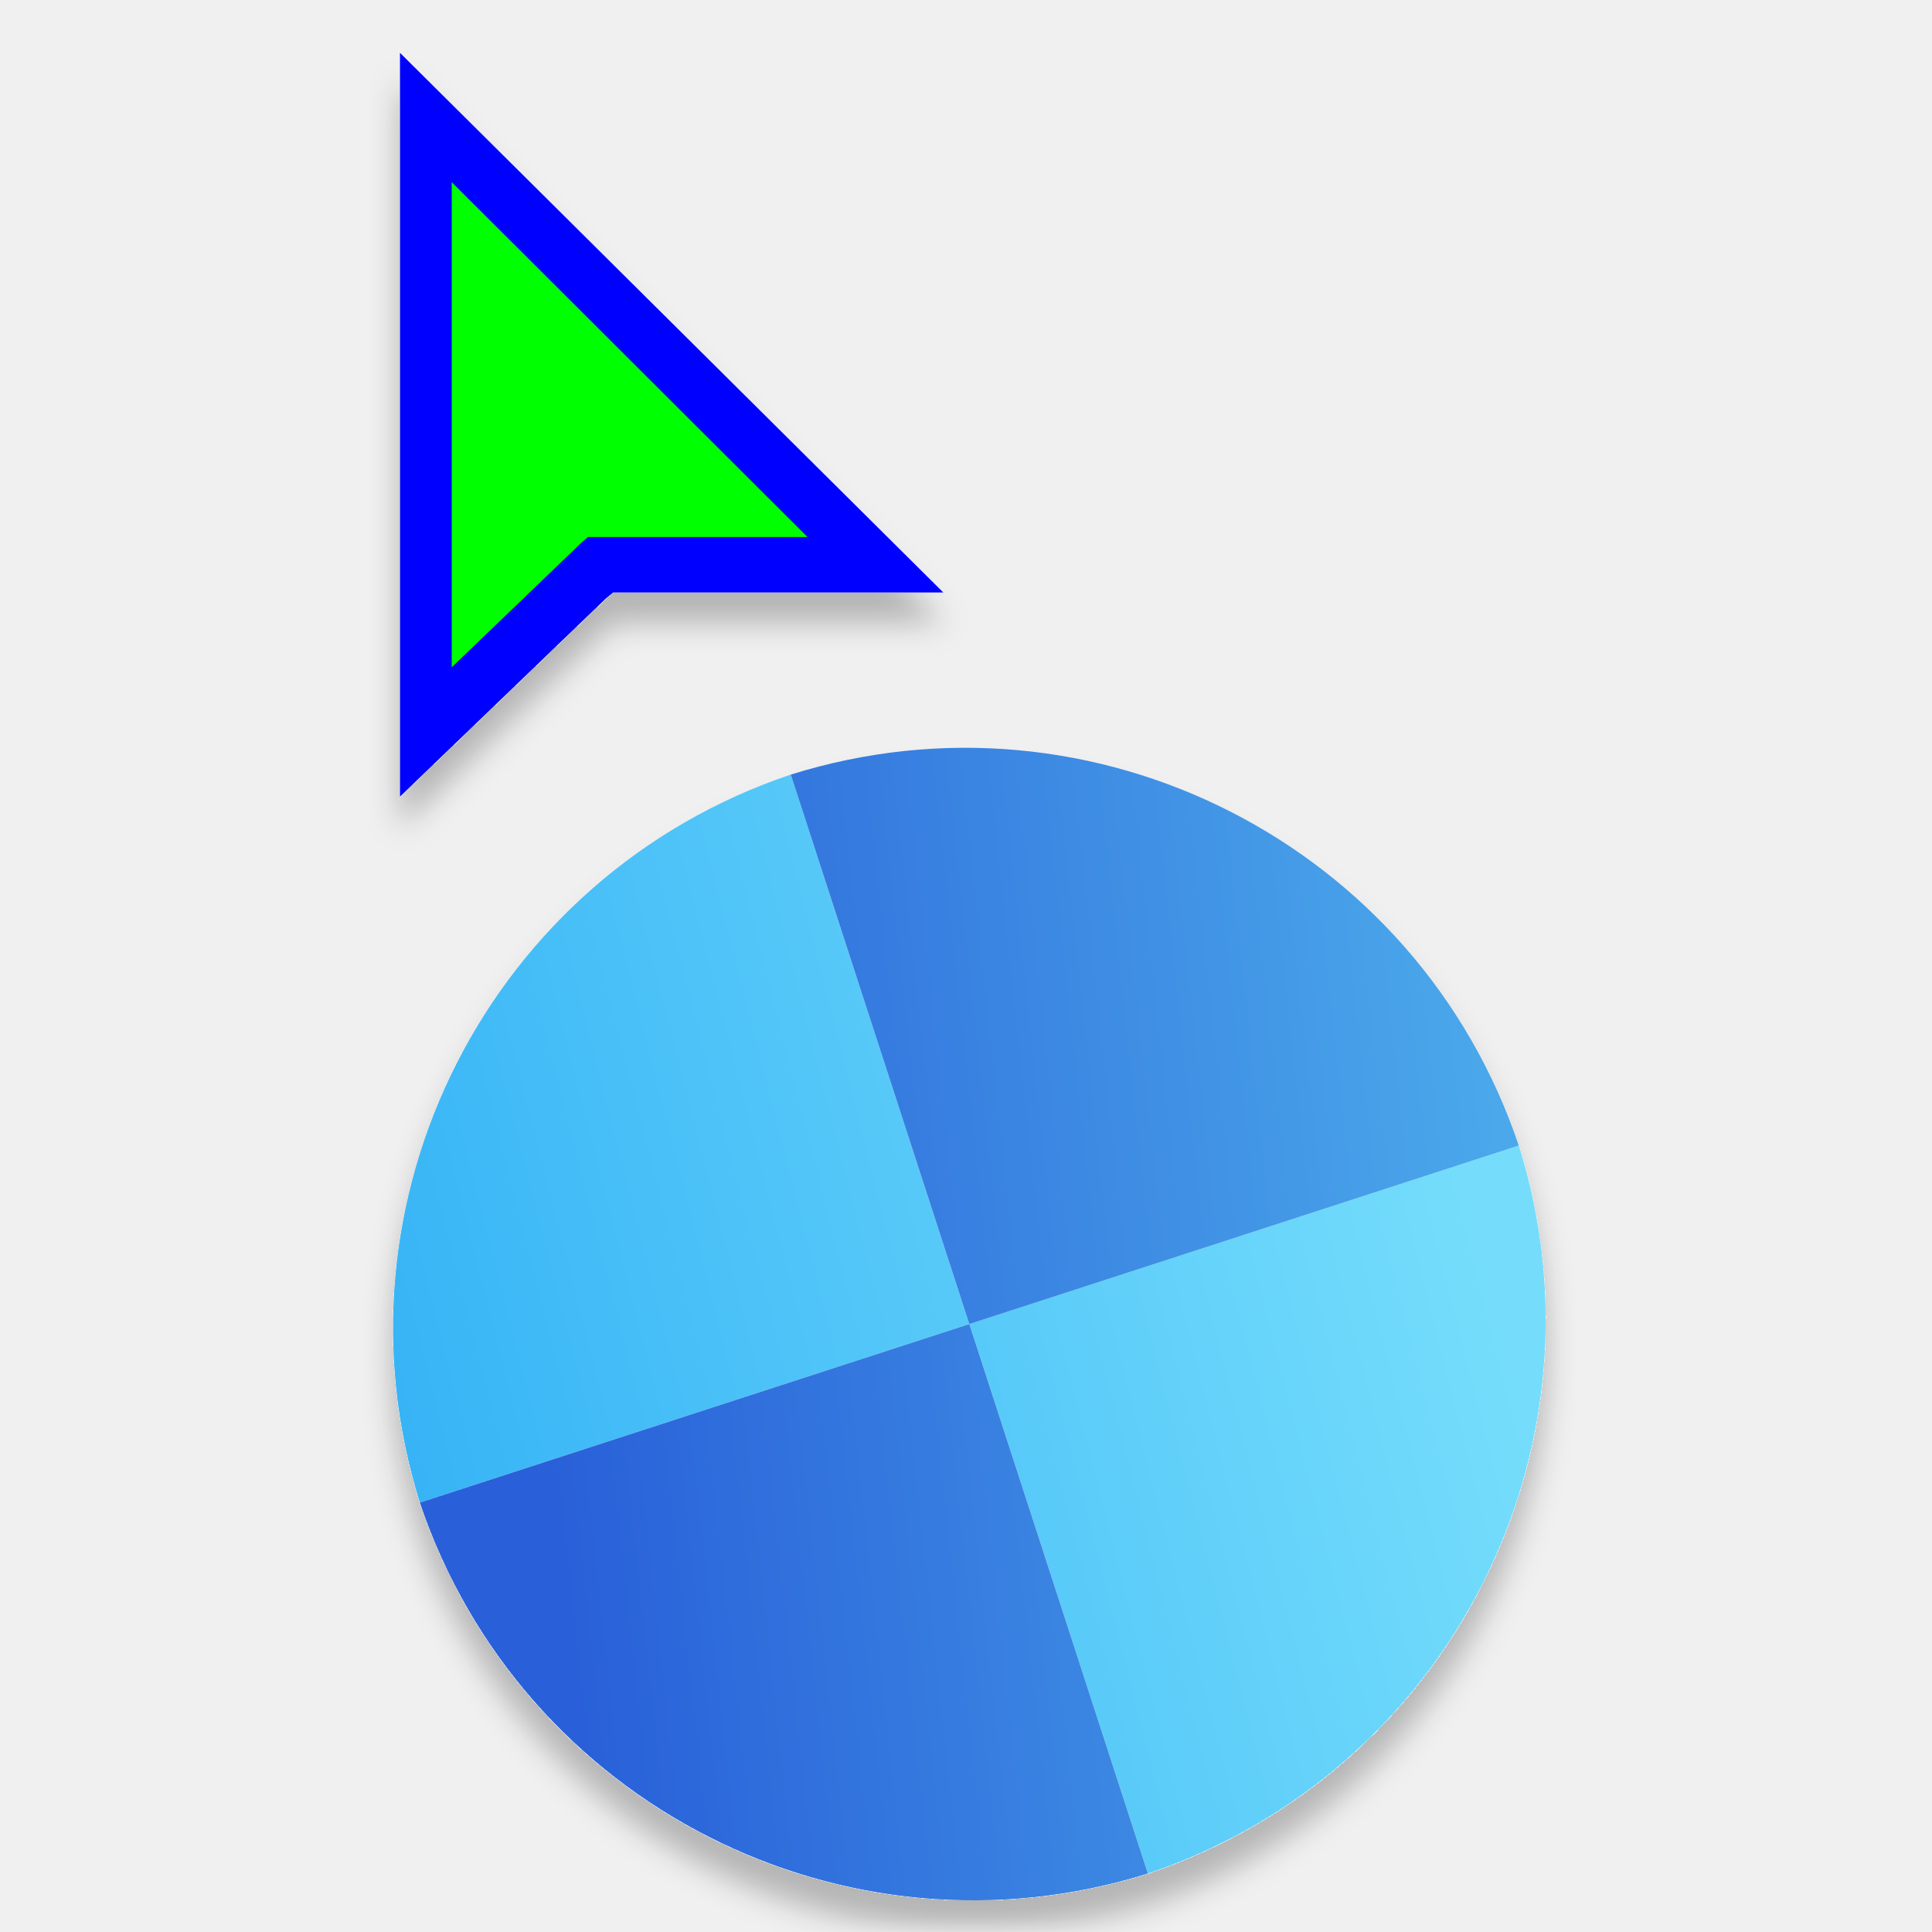
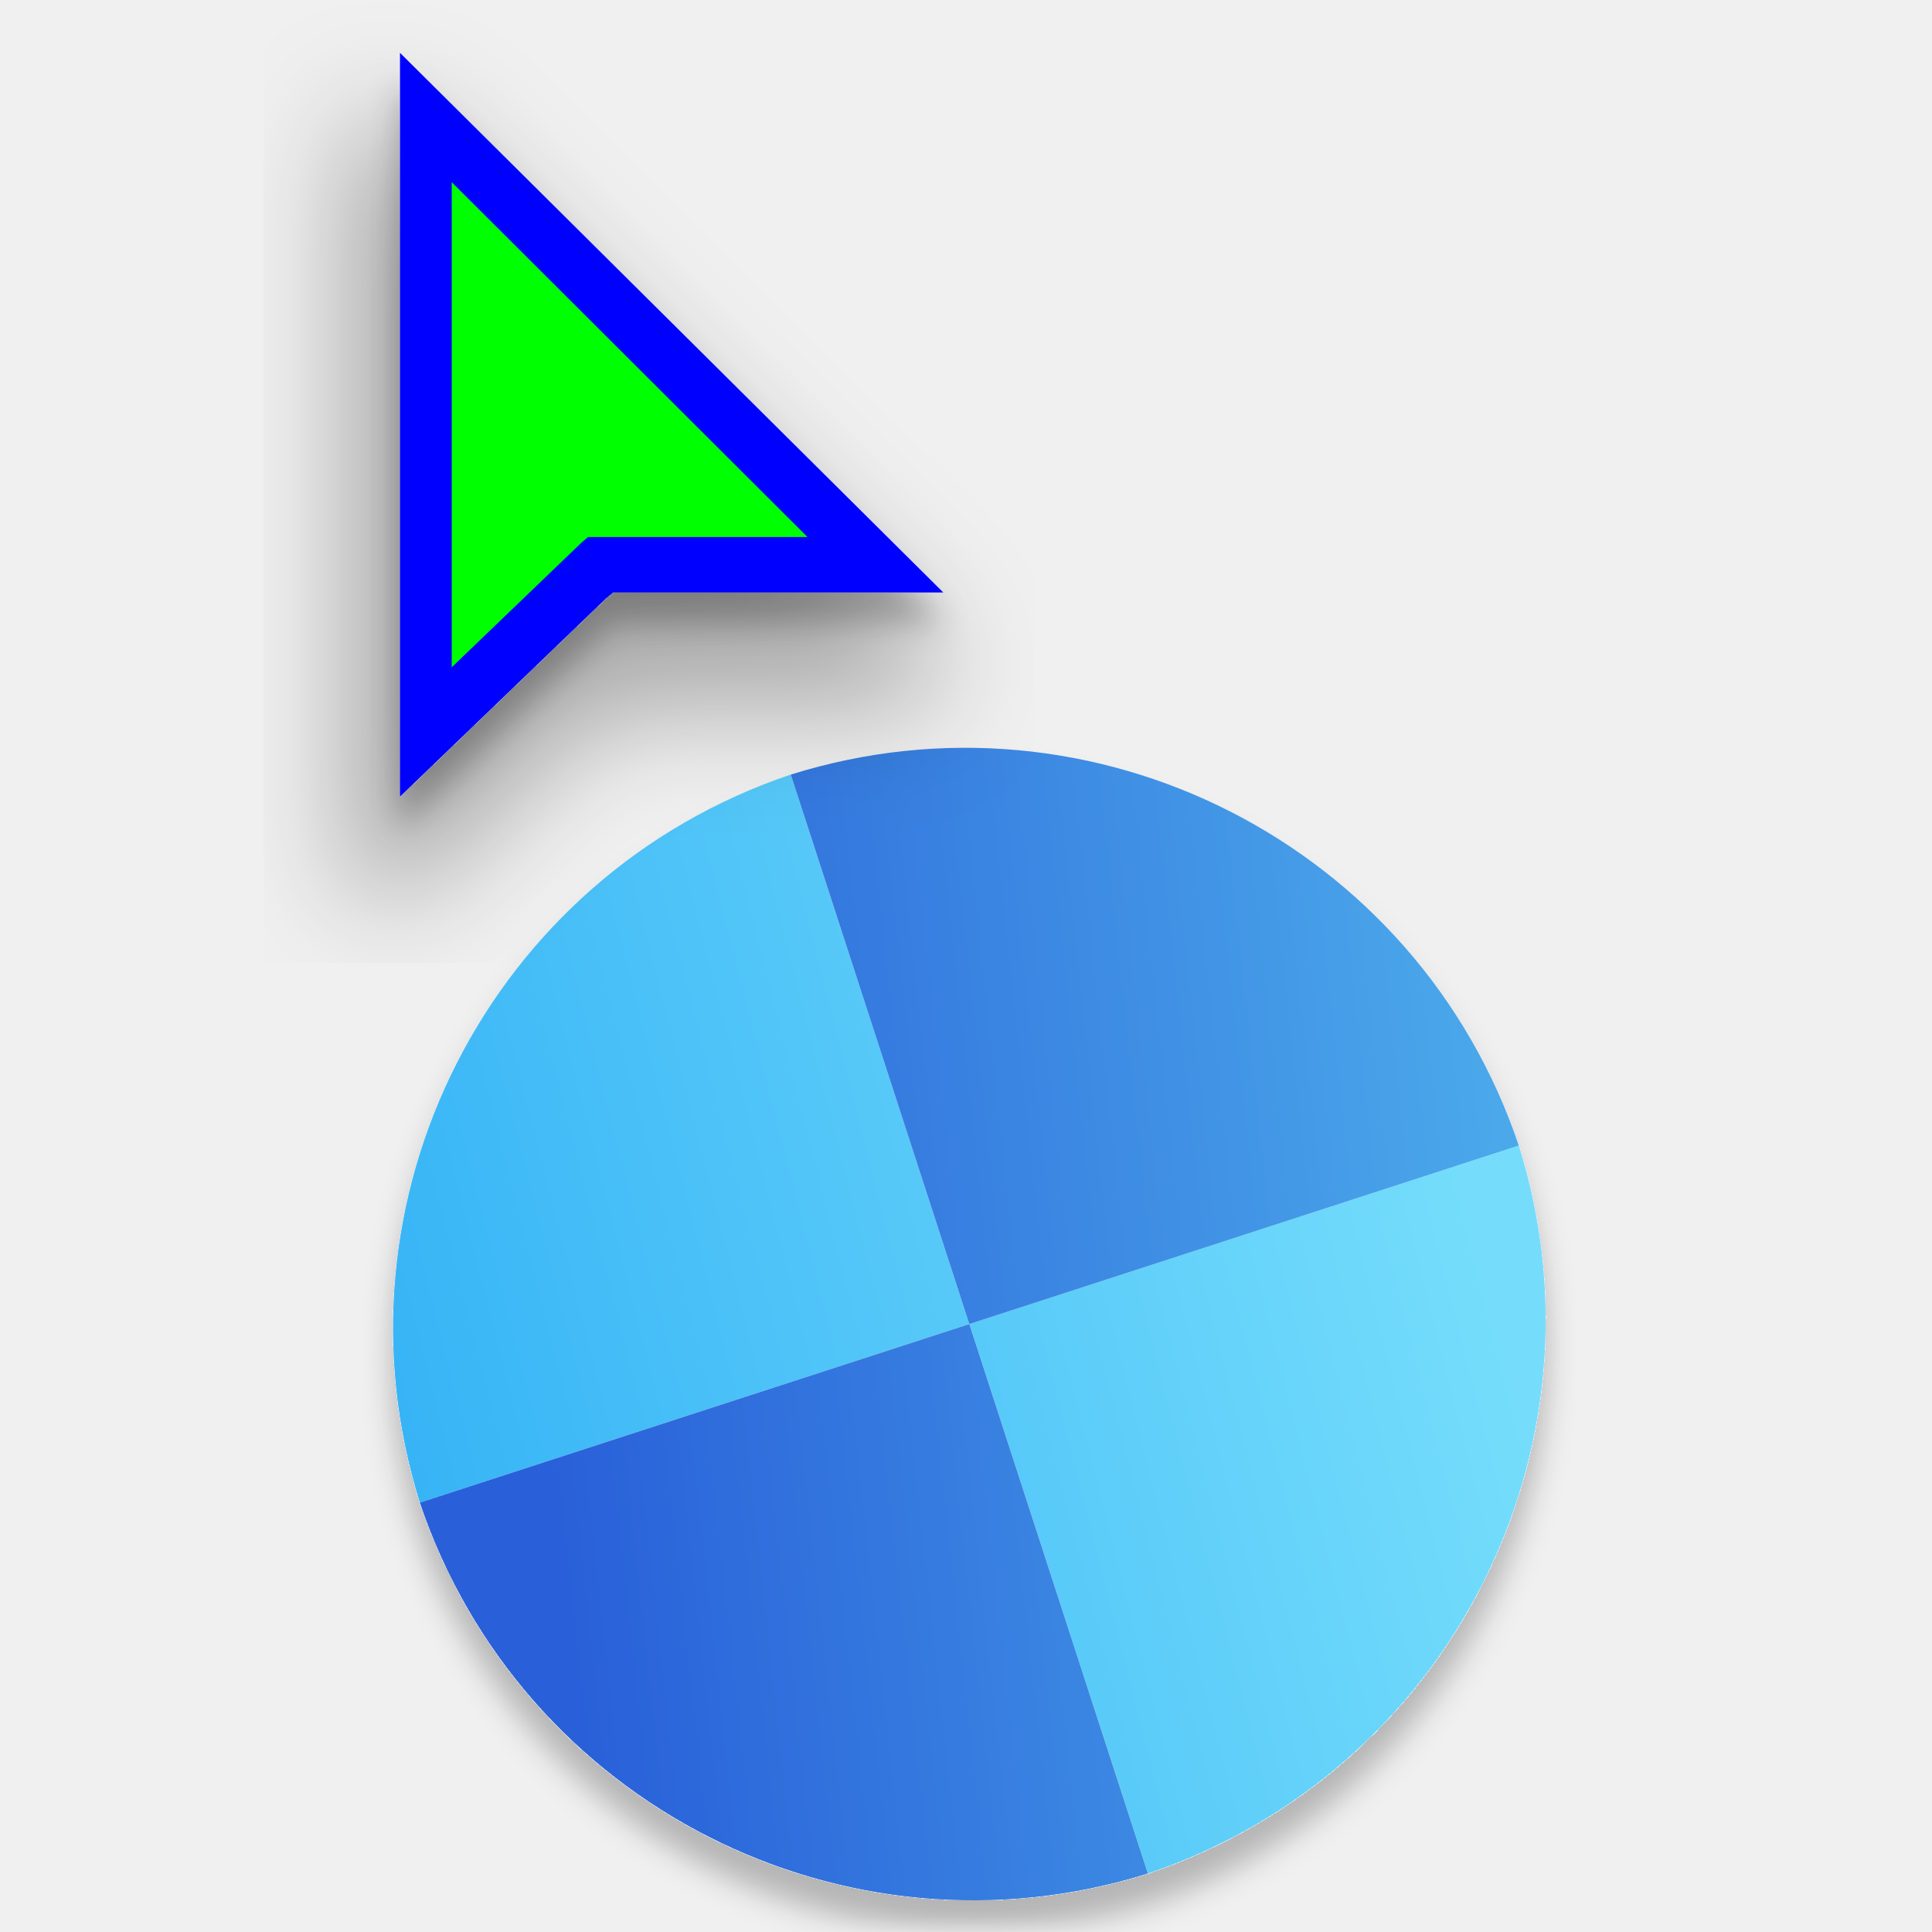
<svg xmlns="http://www.w3.org/2000/svg" width="256" height="256" viewBox="0 0 256 256" fill="none">
  <g clip-path="url(#clip0_4701_60)">
    <g filter="url(#filter0_d_4701_60)">
      <path d="M152.102 248.253C191.984 234.818 213.824 191.94 201.254 151.786L128.445 175.443L152.102 248.253Z" fill="url(#paint0_linear_4701_60)" />
      <path d="M104.782 102.631C64.9 116.066 43.059 158.944 55.63 199.098L128.439 175.441L104.782 102.631Z" fill="url(#paint1_linear_4701_60)" />
      <path d="M152.098 248.254C111.936 260.827 69.064 238.976 55.631 199.102L128.44 175.445L152.098 248.254Z" fill="url(#paint2_linear_4701_60)" />
      <path d="M104.783 102.636C144.945 90.063 187.817 111.914 201.25 151.788L128.44 175.445L104.783 102.636Z" fill="url(#paint3_linear_4701_60)" />
    </g>
    <g filter="url(#filter1_d_4701_60)">
-       <path fill-rule="evenodd" clip-rule="evenodd" d="M53 105.56V7L124.992 78.506H81.26L80.322 79.269L53 105.56Z" fill="#0000FF" />
+       <g filter="url(#filter2_d_4701_60)">
+         <path fill-rule="evenodd" clip-rule="evenodd" d="M53 105.56V7L124.992 78.506H81.26L80.322 79.269L53 105.56Z" fill="#0000FF" />
+       </g>
+       <path fill-rule="evenodd" clip-rule="evenodd" d="M59.856 24.141V88.419L76.997 71.953L77.921 71.154H106.994L59.856 24.141Z" fill="#00FF00" />
    </g>
-     <path fill-rule="evenodd" clip-rule="evenodd" d="M59.856 24.141V88.419L76.997 71.953L77.921 71.154H106.994L59.856 24.141Z" fill="#00FF00" />
  </g>
  <defs>
    <filter id="filter0_d_4701_60" x="48.079" y="99.085" width="160.726" height="160.72" filterUnits="userSpaceOnUse" color-interpolation-filters="sRGB">
      <feFlood flood-opacity="0" result="BackgroundImageFix" />
      <feColorMatrix in="SourceAlpha" type="matrix" values="0 0 0 0 0 0 0 0 0 0 0 0 0 0 0 0 0 0 127 0" result="hardAlpha" />
      <feOffset dy="4" />
      <feGaussianBlur stdDeviation="2" />
      <feComposite in2="hardAlpha" operator="out" />
      <feColorMatrix type="matrix" values="0 0 0 0 0 0 0 0 0 0 0 0 0 0 0 0 0 0 0.25 0" />
      <feBlend mode="normal" in2="BackgroundImageFix" result="effect1_dropShadow_4701_60" />
      <feBlend mode="normal" in="SourceGraphic" in2="effect1_dropShadow_4701_60" result="shape" />
    </filter>
-     <filter id="filter1_d_4701_60" x="49" y="7" width="79.992" height="106.56" filterUnits="userSpaceOnUse" color-interpolation-filters="sRGB">
+     <filter id="filter1_d_4701_60" x="35" y="-1" width="101.991" height="128.56" filterUnits="userSpaceOnUse" color-interpolation-filters="sRGB">
+       <feFlood flood-opacity="0" result="BackgroundImageFix" />
+       <feColorMatrix in="SourceAlpha" type="matrix" values="0 0 0 0 0 0 0 0 0 0 0 0 0 0 0 0 0 0 127 0" result="hardAlpha" />
+       <feOffset dx="-3" dy="7" />
+       <feGaussianBlur stdDeviation="7.5" />
+       <feColorMatrix type="matrix" values="0 0 0 0 0 0 0 0 0 0 0 0 0 0 0 0 0 0 0.3 0" />
+       <feBlend mode="normal" in2="BackgroundImageFix" result="effect1_dropShadow_4701_60" />
+       <feBlend mode="normal" in="SourceGraphic" in2="effect1_dropShadow_4701_60" result="shape" />
+     </filter>
+     <filter id="filter2_d_4701_60" x="49" y="7" width="79.992" height="106.56" filterUnits="userSpaceOnUse" color-interpolation-filters="sRGB">
      <feFlood flood-opacity="0" result="BackgroundImageFix" />
      <feColorMatrix in="SourceAlpha" type="matrix" values="0 0 0 0 0 0 0 0 0 0 0 0 0 0 0 0 0 0 127 0" result="hardAlpha" />
      <feOffset dy="4" />
      <feGaussianBlur stdDeviation="2" />
      <feComposite in2="hardAlpha" operator="out" />
      <feColorMatrix type="matrix" values="0 0 0 0 0 0 0 0 0 0 0 0 0 0 0 0 0 0 0.25 0" />
      <feBlend mode="normal" in2="BackgroundImageFix" result="effect1_dropShadow_4701_60" />
      <feBlend mode="normal" in="SourceGraphic" in2="effect1_dropShadow_4701_60" result="shape" />
    </filter>
    <linearGradient id="paint0_linear_4701_60" x1="196.055" y1="163.314" x2="55.627" y2="199.103" gradientUnits="userSpaceOnUse">
      <stop stop-color="#75DDFB" />
      <stop offset="1" stop-color="#37B4F6" />
    </linearGradient>
    <linearGradient id="paint1_linear_4701_60" x1="196.055" y1="163.314" x2="55.627" y2="199.103" gradientUnits="userSpaceOnUse">
      <stop stop-color="#75DDFB" />
      <stop offset="1" stop-color="#37B4F6" />
    </linearGradient>
    <linearGradient id="paint2_linear_4701_60" x1="222.266" y1="183.42" x2="73.648" y2="199.509" gradientUnits="userSpaceOnUse">
      <stop stop-color="#50B3ED" />
      <stop offset="1" stop-color="#2960D9" />
    </linearGradient>
    <linearGradient id="paint3_linear_4701_60" x1="222.266" y1="183.42" x2="73.648" y2="199.509" gradientUnits="userSpaceOnUse">
      <stop stop-color="#50B3ED" />
      <stop offset="1" stop-color="#2960D9" />
    </linearGradient>
    <clipPath id="clip0_4701_60">
      <rect width="256" height="256" fill="white" />
    </clipPath>
  </defs>
</svg>
